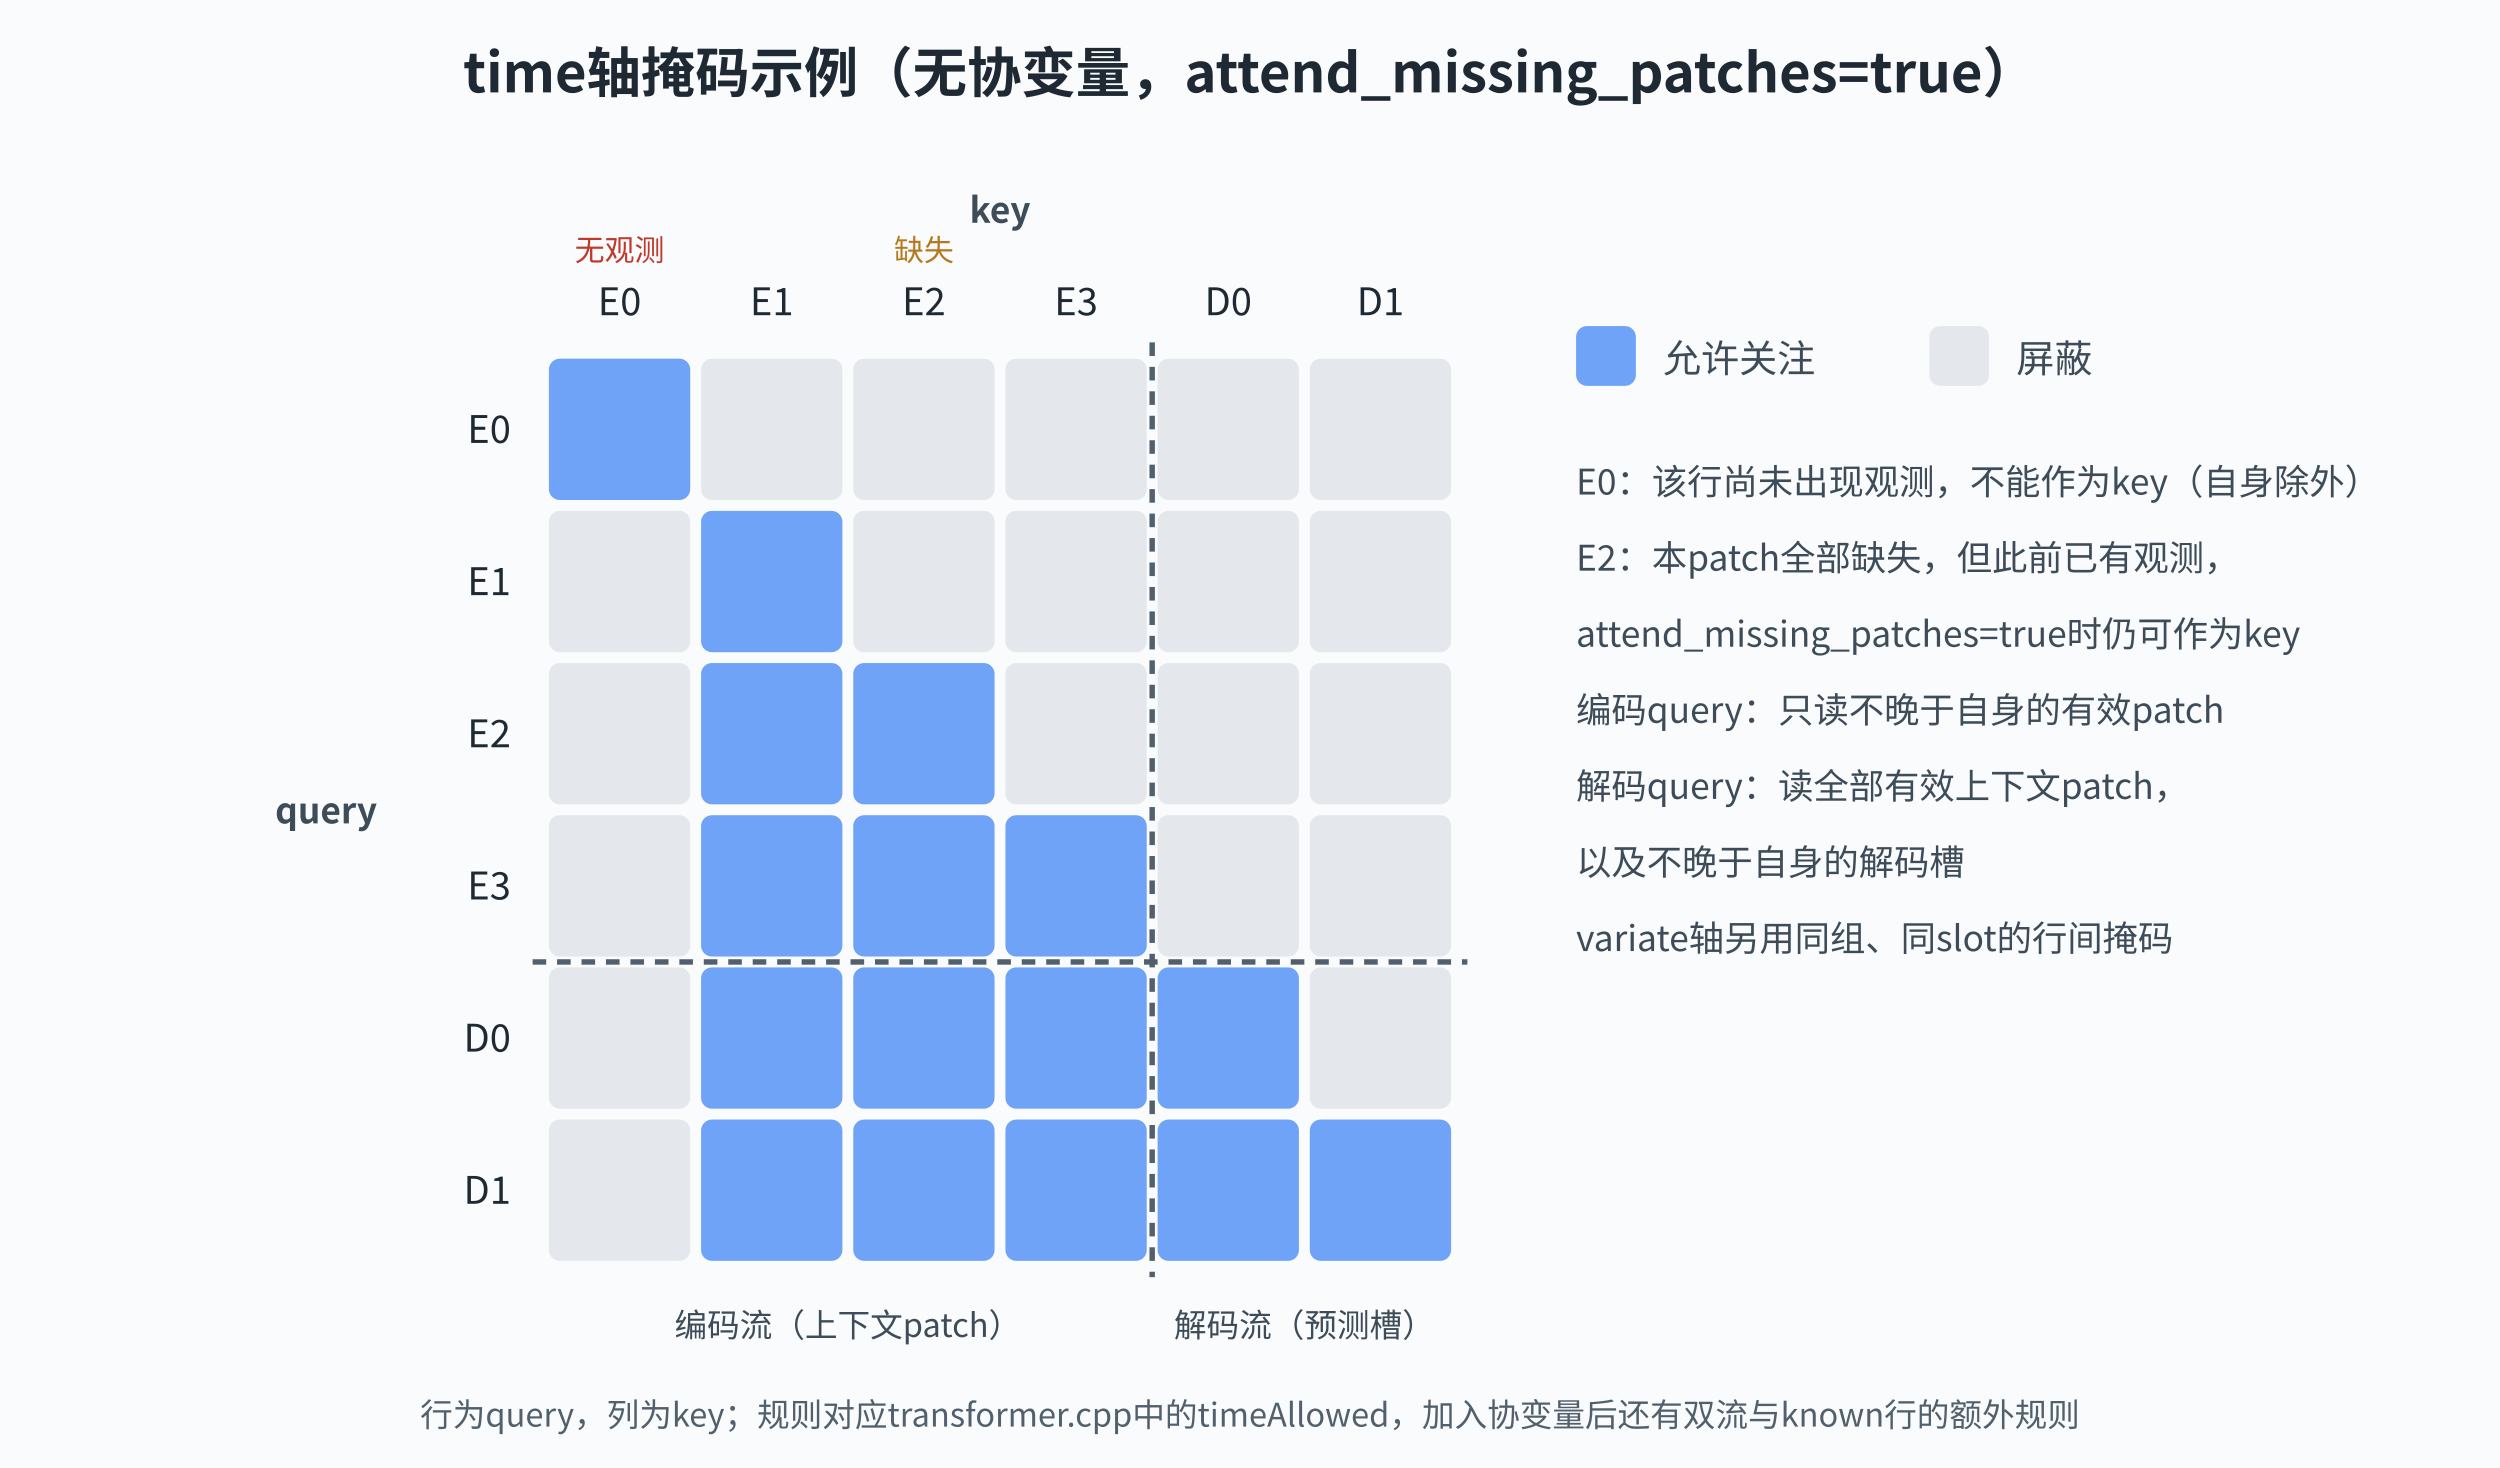
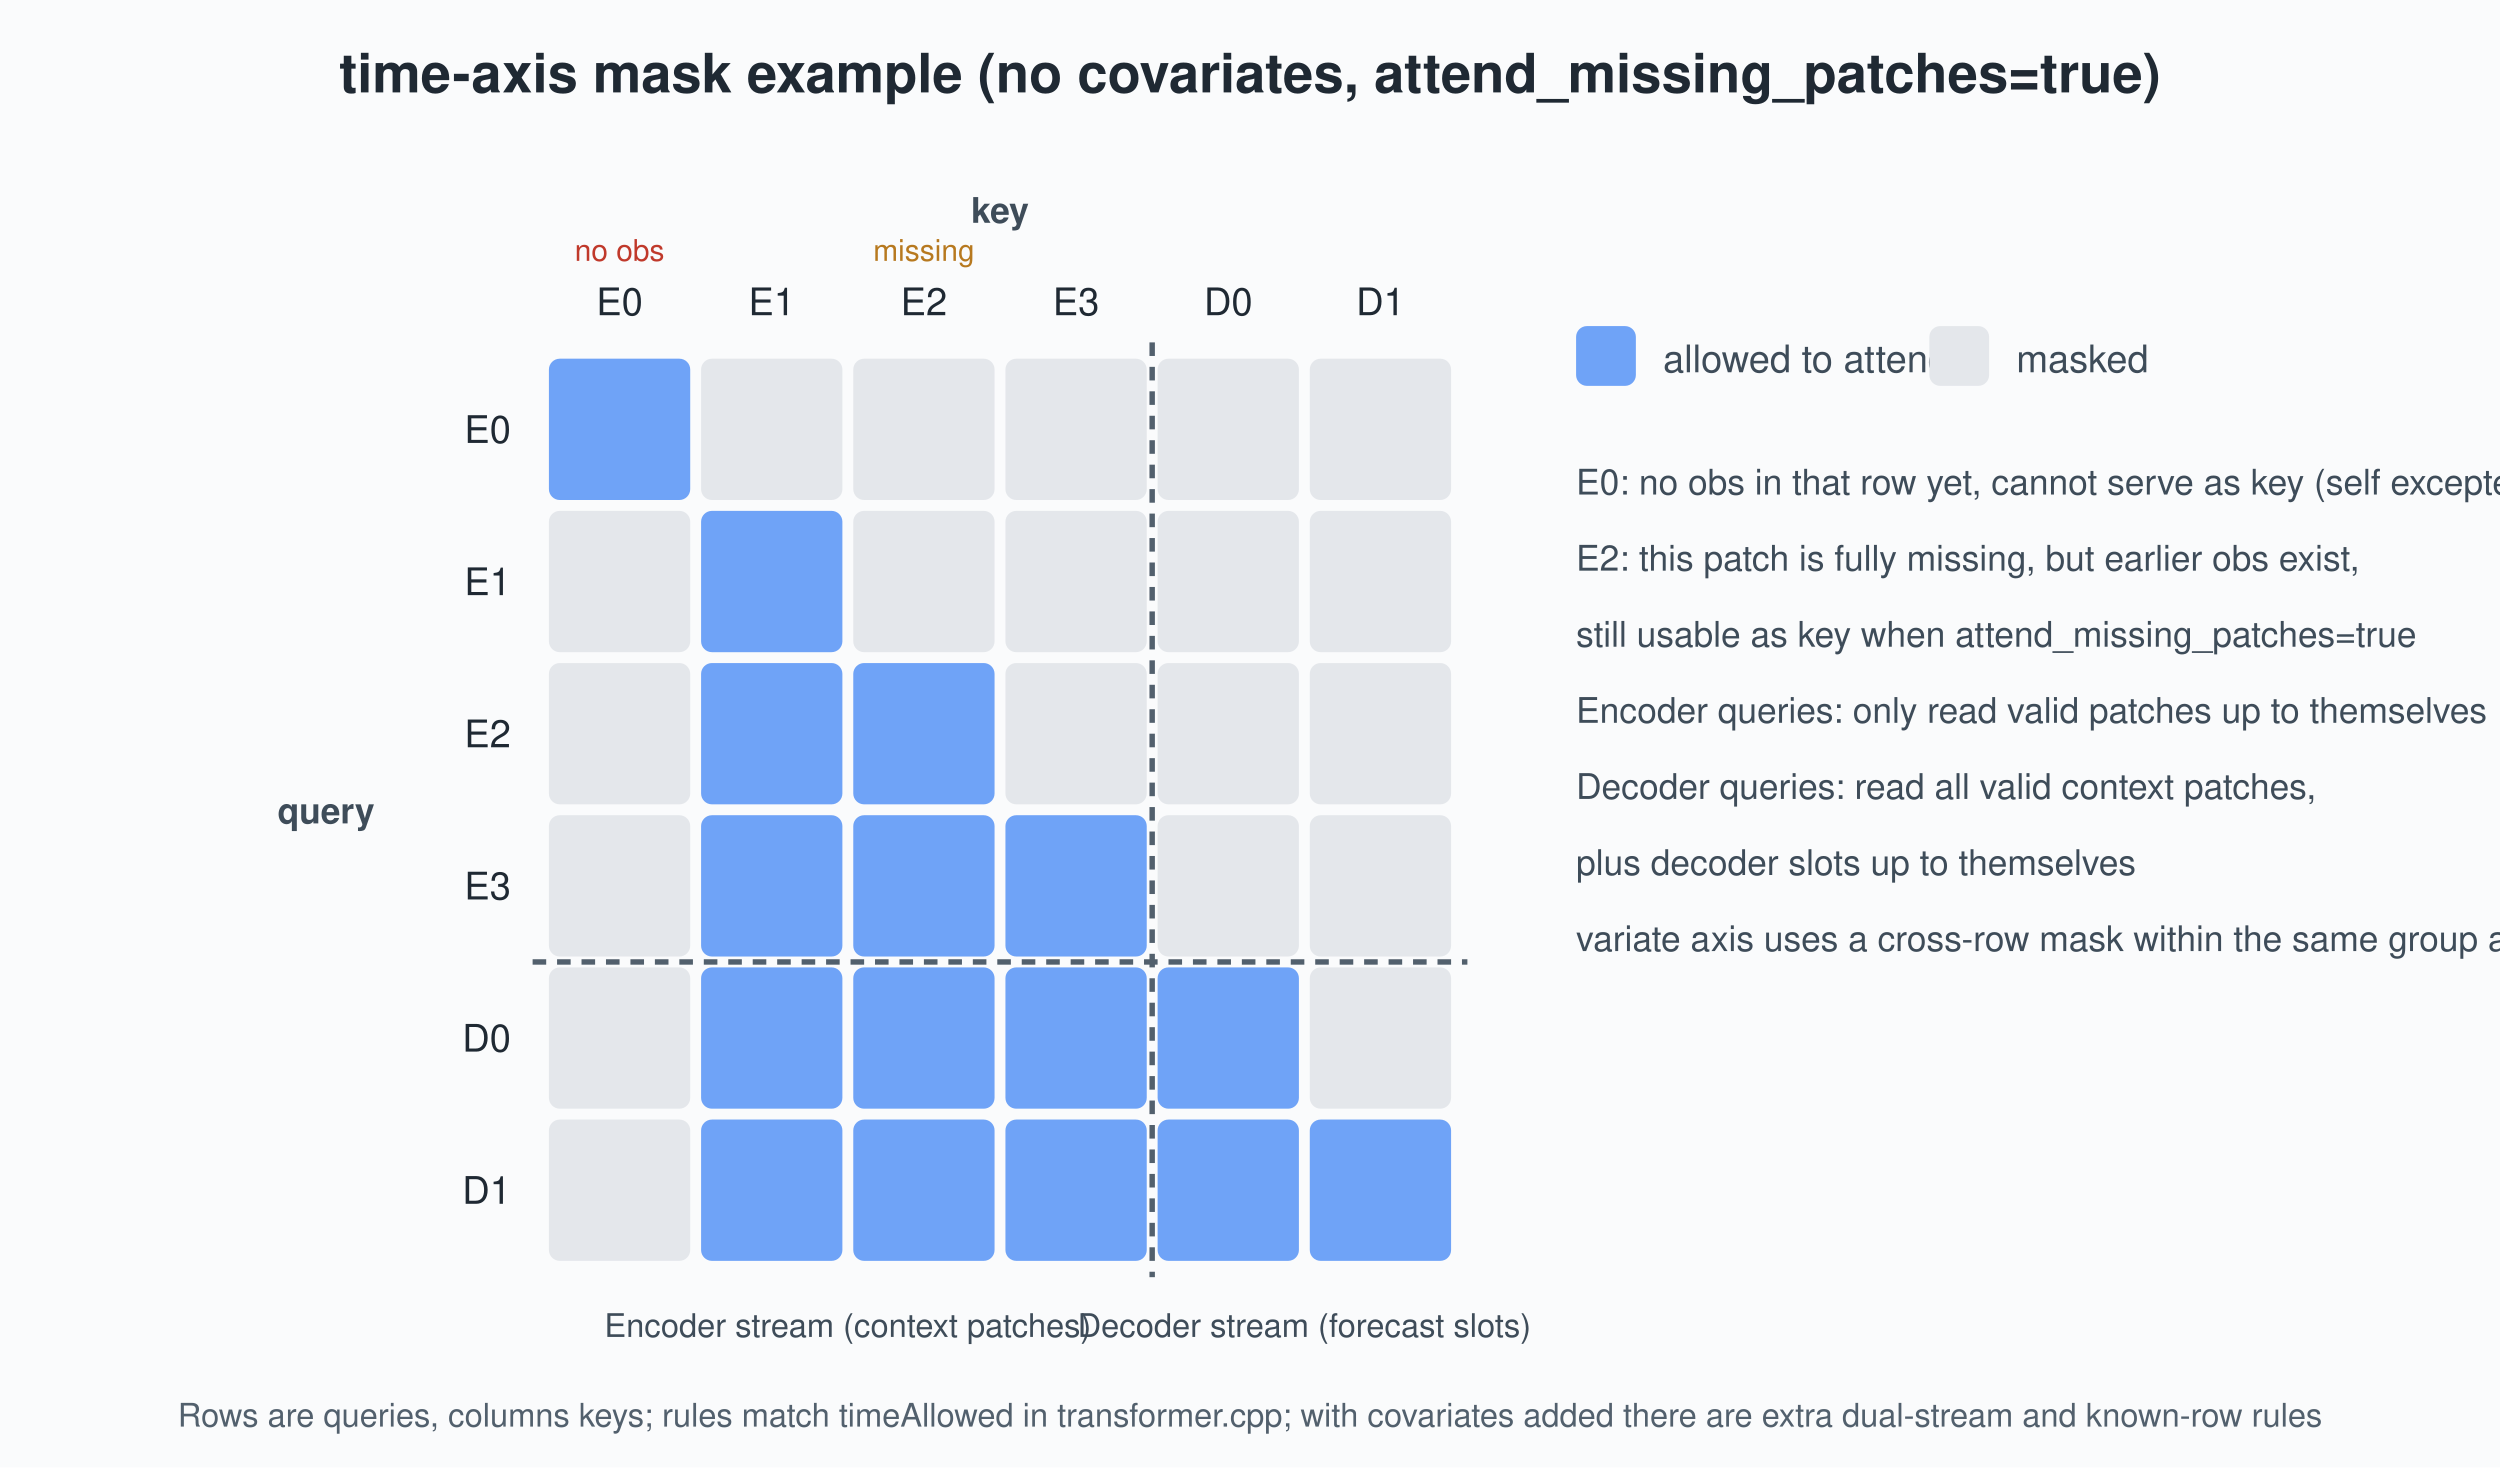
- <svg xmlns="http://www.w3.org/2000/svg" width="920" height="540" viewBox="0 0 920 540" font-family="Microsoft YaHei, PingFang SC, Noto Sans CJK SC, sans-serif" font-size="14" fill="#1f2933">
+ <svg xmlns="http://www.w3.org/2000/svg" width="920" height="540" viewBox="0 0 920 540" font-family="Helvetica, Arial, sans-serif" font-size="14" fill="#1f2933">
  <defs>
    <marker id="arrow" viewBox="0 0 10 10" refX="9" refY="5" markerWidth="7" markerHeight="7" orient="auto-start-reverse">
      <path d="M0,0 L10,5 L0,10 z" fill="#52606d" />
    </marker>
  </defs>
  <rect x="0" y="0" width="920" height="540" fill="#fafbfc" />
-   <text x="460" y="34" text-anchor="middle" font-size="20" font-weight="bold">time轴掩码示例（无协变量，attend_missing_patches=true）</text>
+   <text x="460" y="34" text-anchor="middle" font-size="20" font-weight="bold">time-axis mask example (no covariates, attend_missing_patches=true)</text>
  <text x="368" y="82" text-anchor="middle" font-size="13" fill="#3e4c59" font-weight="bold">key</text>
  <text x="120" y="303" text-anchor="middle" font-size="13" fill="#3e4c59" font-weight="bold">query</text>
  <text x="228" y="116" text-anchor="middle" font-size="14" fill="#1f2933">E0</text>
  <text x="188" y="163" text-anchor="end" font-size="14" fill="#1f2933">E0</text>
  <text x="284" y="116" text-anchor="middle" font-size="14" fill="#1f2933">E1</text>
  <text x="188" y="219" text-anchor="end" font-size="14" fill="#1f2933">E1</text>
  <text x="340" y="116" text-anchor="middle" font-size="14" fill="#1f2933">E2</text>
  <text x="188" y="275" text-anchor="end" font-size="14" fill="#1f2933">E2</text>
  <text x="396" y="116" text-anchor="middle" font-size="14" fill="#1f2933">E3</text>
  <text x="188" y="331" text-anchor="end" font-size="14" fill="#1f2933">E3</text>
  <text x="452" y="116" text-anchor="middle" font-size="14" fill="#1f2933">D0</text>
  <text x="188" y="387" text-anchor="end" font-size="14" fill="#1f2933">D0</text>
  <text x="508" y="116" text-anchor="middle" font-size="14" fill="#1f2933">D1</text>
  <text x="188" y="443" text-anchor="end" font-size="14" fill="#1f2933">D1</text>
-   <text x="228" y="96" text-anchor="middle" font-size="11" fill="#c0392b">无观测</text>
-   <text x="340" y="96" text-anchor="middle" font-size="11" fill="#b7791f">缺失</text>
+   <text x="228" y="96" text-anchor="middle" font-size="11" fill="#c0392b">no obs</text>
+   <text x="340" y="96" text-anchor="middle" font-size="11" fill="#b7791f">missing</text>
  <rect x="202" y="132" width="52" height="52" rx="4" fill="#6fa3f7" />
  <rect x="258" y="132" width="52" height="52" rx="4" fill="#e4e7eb" />
  <rect x="314" y="132" width="52" height="52" rx="4" fill="#e4e7eb" />
  <rect x="370" y="132" width="52" height="52" rx="4" fill="#e4e7eb" />
  <rect x="426" y="132" width="52" height="52" rx="4" fill="#e4e7eb" />
  <rect x="482" y="132" width="52" height="52" rx="4" fill="#e4e7eb" />
  <rect x="202" y="188" width="52" height="52" rx="4" fill="#e4e7eb" />
  <rect x="258" y="188" width="52" height="52" rx="4" fill="#6fa3f7" />
  <rect x="314" y="188" width="52" height="52" rx="4" fill="#e4e7eb" />
  <rect x="370" y="188" width="52" height="52" rx="4" fill="#e4e7eb" />
  <rect x="426" y="188" width="52" height="52" rx="4" fill="#e4e7eb" />
  <rect x="482" y="188" width="52" height="52" rx="4" fill="#e4e7eb" />
  <rect x="202" y="244" width="52" height="52" rx="4" fill="#e4e7eb" />
  <rect x="258" y="244" width="52" height="52" rx="4" fill="#6fa3f7" />
  <rect x="314" y="244" width="52" height="52" rx="4" fill="#6fa3f7" />
  <rect x="370" y="244" width="52" height="52" rx="4" fill="#e4e7eb" />
  <rect x="426" y="244" width="52" height="52" rx="4" fill="#e4e7eb" />
  <rect x="482" y="244" width="52" height="52" rx="4" fill="#e4e7eb" />
  <rect x="202" y="300" width="52" height="52" rx="4" fill="#e4e7eb" />
  <rect x="258" y="300" width="52" height="52" rx="4" fill="#6fa3f7" />
  <rect x="314" y="300" width="52" height="52" rx="4" fill="#6fa3f7" />
  <rect x="370" y="300" width="52" height="52" rx="4" fill="#6fa3f7" />
  <rect x="426" y="300" width="52" height="52" rx="4" fill="#e4e7eb" />
  <rect x="482" y="300" width="52" height="52" rx="4" fill="#e4e7eb" />
  <rect x="202" y="356" width="52" height="52" rx="4" fill="#e4e7eb" />
  <rect x="258" y="356" width="52" height="52" rx="4" fill="#6fa3f7" />
  <rect x="314" y="356" width="52" height="52" rx="4" fill="#6fa3f7" />
  <rect x="370" y="356" width="52" height="52" rx="4" fill="#6fa3f7" />
  <rect x="426" y="356" width="52" height="52" rx="4" fill="#6fa3f7" />
  <rect x="482" y="356" width="52" height="52" rx="4" fill="#e4e7eb" />
  <rect x="202" y="412" width="52" height="52" rx="4" fill="#e4e7eb" />
  <rect x="258" y="412" width="52" height="52" rx="4" fill="#6fa3f7" />
  <rect x="314" y="412" width="52" height="52" rx="4" fill="#6fa3f7" />
  <rect x="370" y="412" width="52" height="52" rx="4" fill="#6fa3f7" />
  <rect x="426" y="412" width="52" height="52" rx="4" fill="#6fa3f7" />
  <rect x="482" y="412" width="52" height="52" rx="4" fill="#6fa3f7" />
  <line x1="424" y1="126" x2="424" y2="470" stroke="#52606d" stroke-width="2" stroke-dasharray="5 4" />
  <line x1="196" y1="354" x2="540" y2="354" stroke="#52606d" stroke-width="2" stroke-dasharray="5 4" />
-   <text x="312" y="492" text-anchor="middle" font-size="12" fill="#3e4c59">编码流（上下文patch）</text>
-   <text x="480" y="492" text-anchor="middle" font-size="12" fill="#3e4c59">解码流（预测槽）</text>
+   <text x="312" y="492" text-anchor="middle" font-size="12" fill="#3e4c59">Encoder stream (context patches)</text>
+   <text x="480" y="492" text-anchor="middle" font-size="12" fill="#3e4c59">Decoder stream (forecast slots)</text>
  <rect x="580" y="120" width="22" height="22" rx="4" fill="#6fa3f7" />
-   <text x="612" y="137" text-anchor="start" font-size="14" fill="#3e4c59">允许关注</text>
+   <text x="612" y="137" text-anchor="start" font-size="14" fill="#3e4c59">allowed to attend</text>
  <rect x="710" y="120" width="22" height="22" rx="4" fill="#e4e7eb" />
-   <text x="742" y="137" text-anchor="start" font-size="14" fill="#3e4c59">屏蔽</text>
-   <text x="580" y="182" text-anchor="start" font-size="13" fill="#3e4c59">E0：该行尚未出现观测，不能作为key（自身除外）</text>
-   <text x="580" y="210" text-anchor="start" font-size="13" fill="#3e4c59">E2：本patch全部缺失，但此前已有观测，</text>
-   <text x="580" y="238" text-anchor="start" font-size="13" fill="#3e4c59">        attend_missing_patches=true时仍可作为key</text>
-   <text x="580" y="266" text-anchor="start" font-size="13" fill="#3e4c59">编码query：只读不晚于自身的有效patch</text>
-   <text x="580" y="294" text-anchor="start" font-size="13" fill="#3e4c59">解码query：读全部有效上下文patch，</text>
-   <text x="580" y="322" text-anchor="start" font-size="13" fill="#3e4c59">        以及不晚于自身的解码槽</text>
-   <text x="580" y="350" text-anchor="start" font-size="13" fill="#3e4c59">variate轴另用同组、同slot的行间掩码</text>
-   <text x="460" y="525" text-anchor="middle" font-size="12" fill="#52606d">行为query，列为key；规则对应transformer.cpp中的timeAllowed，加入协变量后还有双流与known行的额外规则</text>
+   <text x="742" y="137" text-anchor="start" font-size="14" fill="#3e4c59">masked</text>
+   <text x="580" y="182" text-anchor="start" font-size="13" fill="#3e4c59">E0: no obs in that row yet, cannot serve as key (self excepted)</text>
+   <text x="580" y="210" text-anchor="start" font-size="13" fill="#3e4c59">E2: this patch is fully missing, but earlier obs exist,</text>
+   <text x="580" y="238" text-anchor="start" font-size="13" fill="#3e4c59">        still usable as key when attend_missing_patches=true</text>
+   <text x="580" y="266" text-anchor="start" font-size="13" fill="#3e4c59">Encoder queries: only read valid patches up to themselves</text>
+   <text x="580" y="294" text-anchor="start" font-size="13" fill="#3e4c59">Decoder queries: read all valid context patches,</text>
+   <text x="580" y="322" text-anchor="start" font-size="13" fill="#3e4c59">        plus decoder slots up to themselves</text>
+   <text x="580" y="350" text-anchor="start" font-size="13" fill="#3e4c59">variate axis uses a cross-row mask within the same group and slot</text>
+   <text x="460" y="525" text-anchor="middle" font-size="12" fill="#52606d">Rows are queries, columns keys; rules match timeAllowed in transformer.cpp; with covariates added there are extra dual-stream and known-row rules</text>
</svg>
